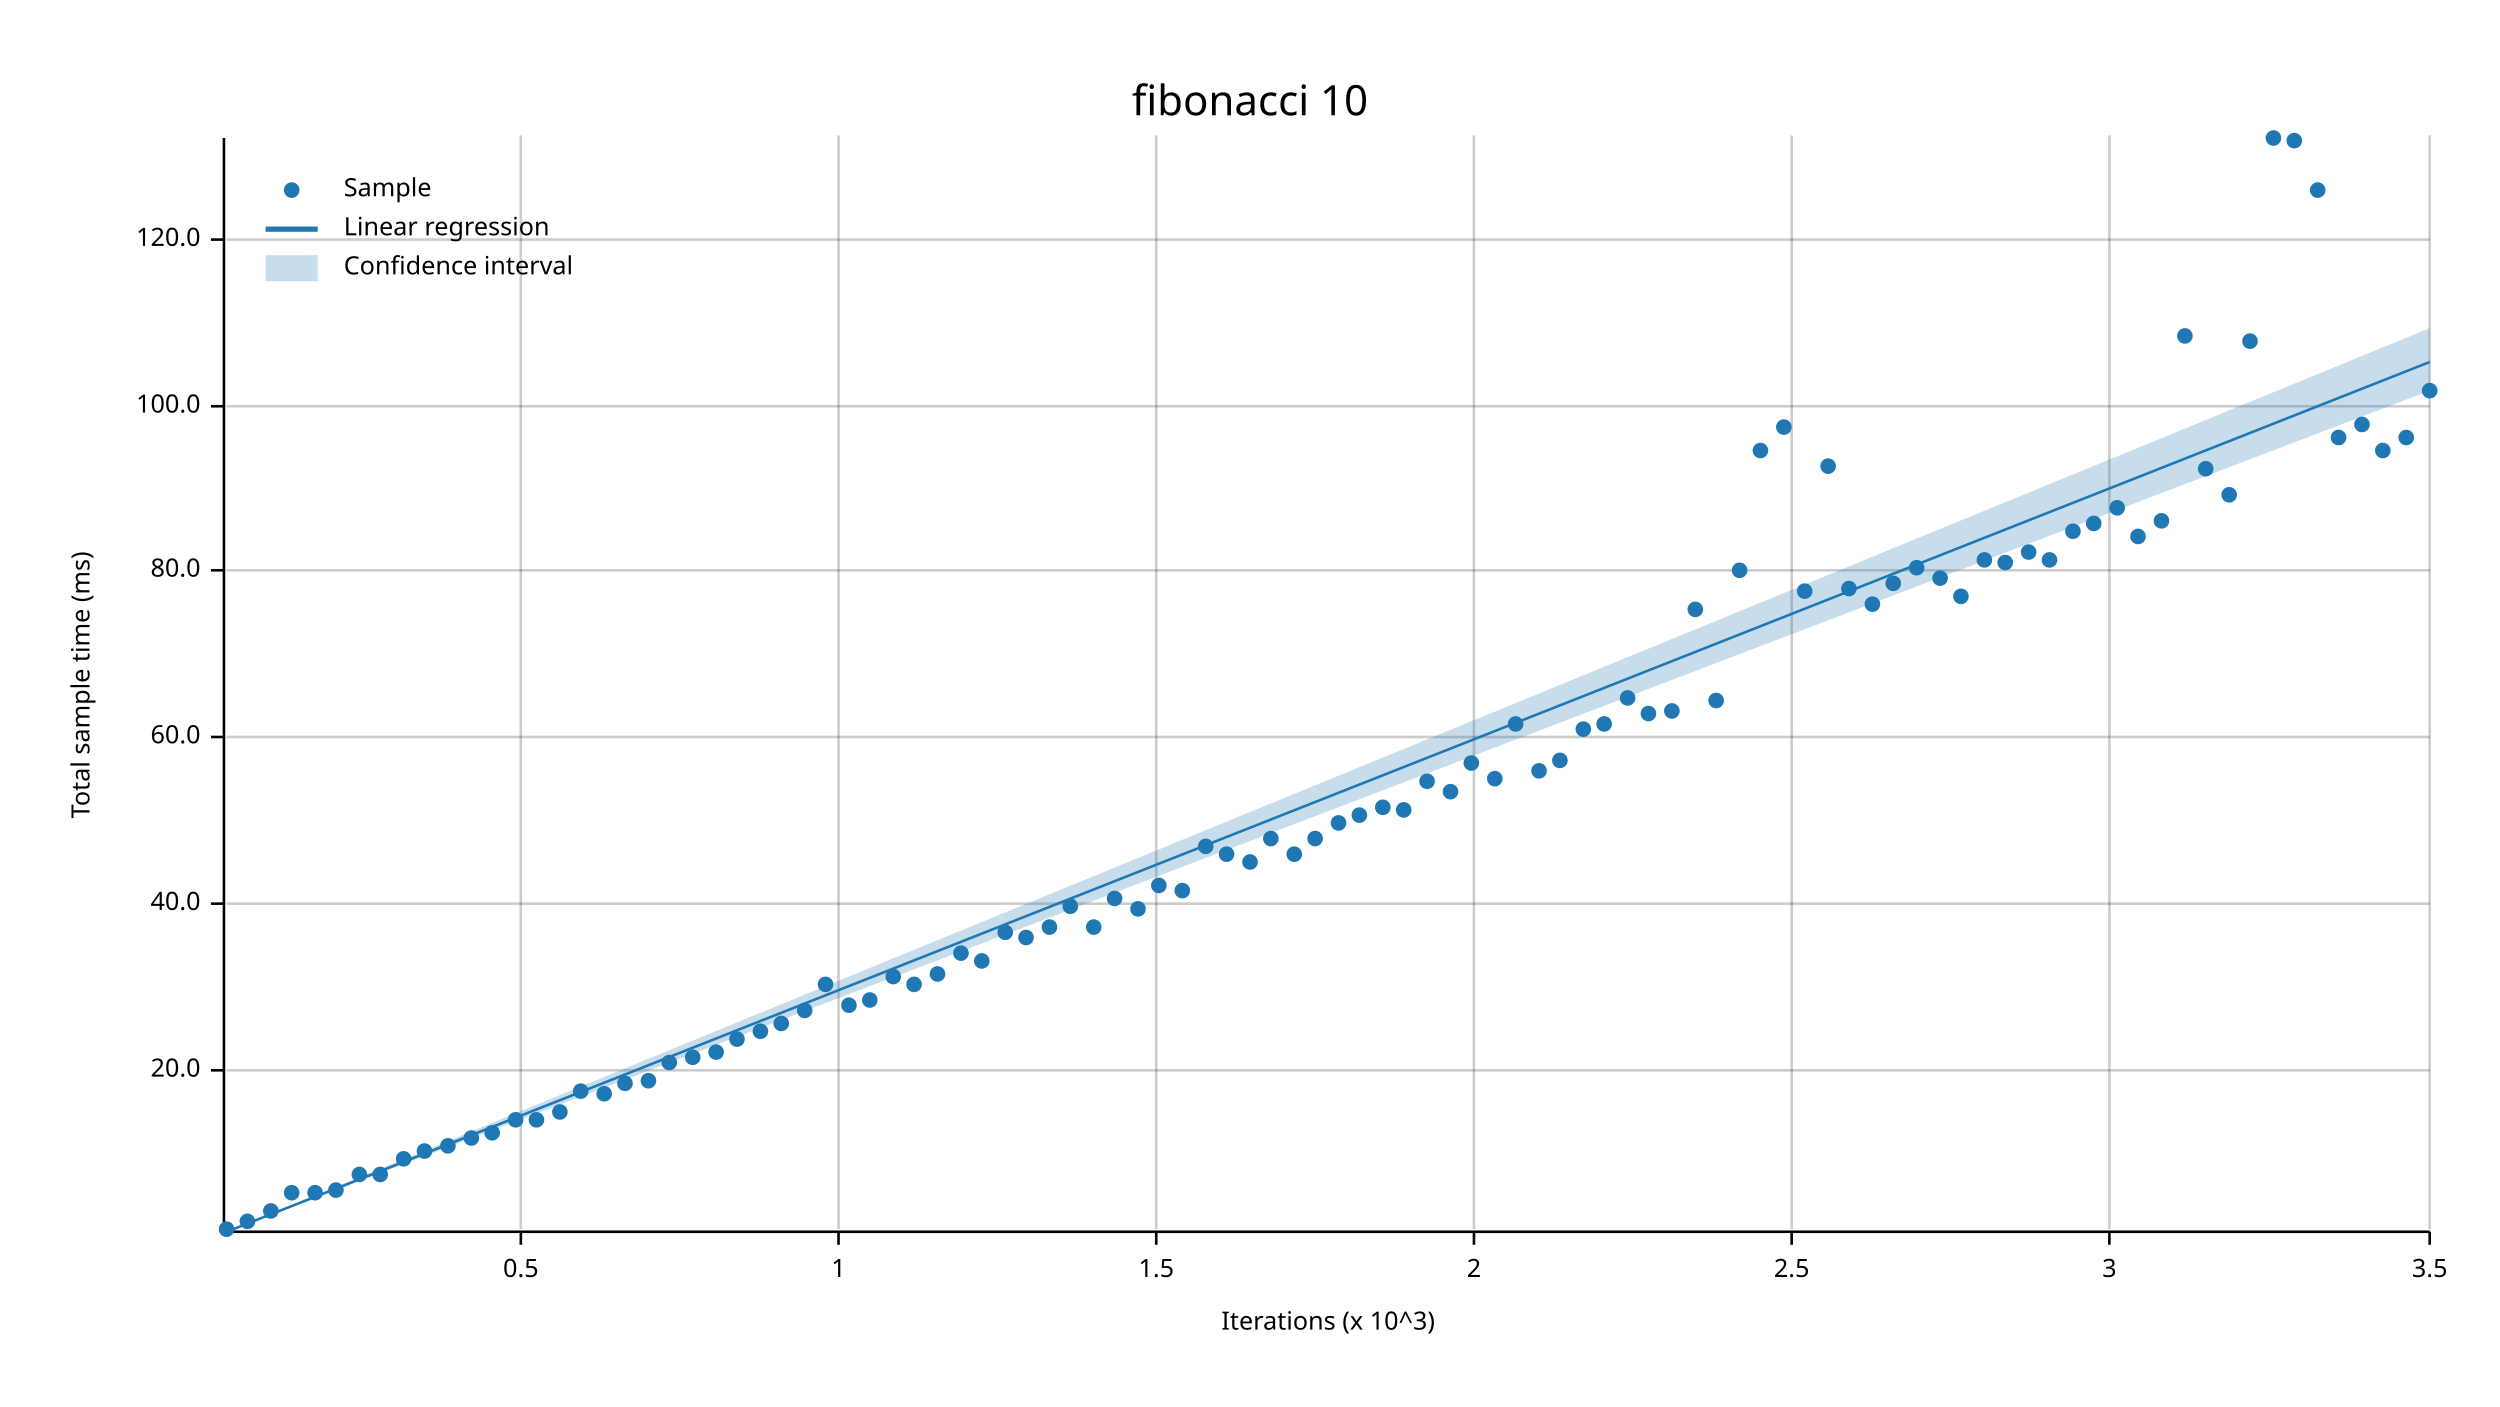
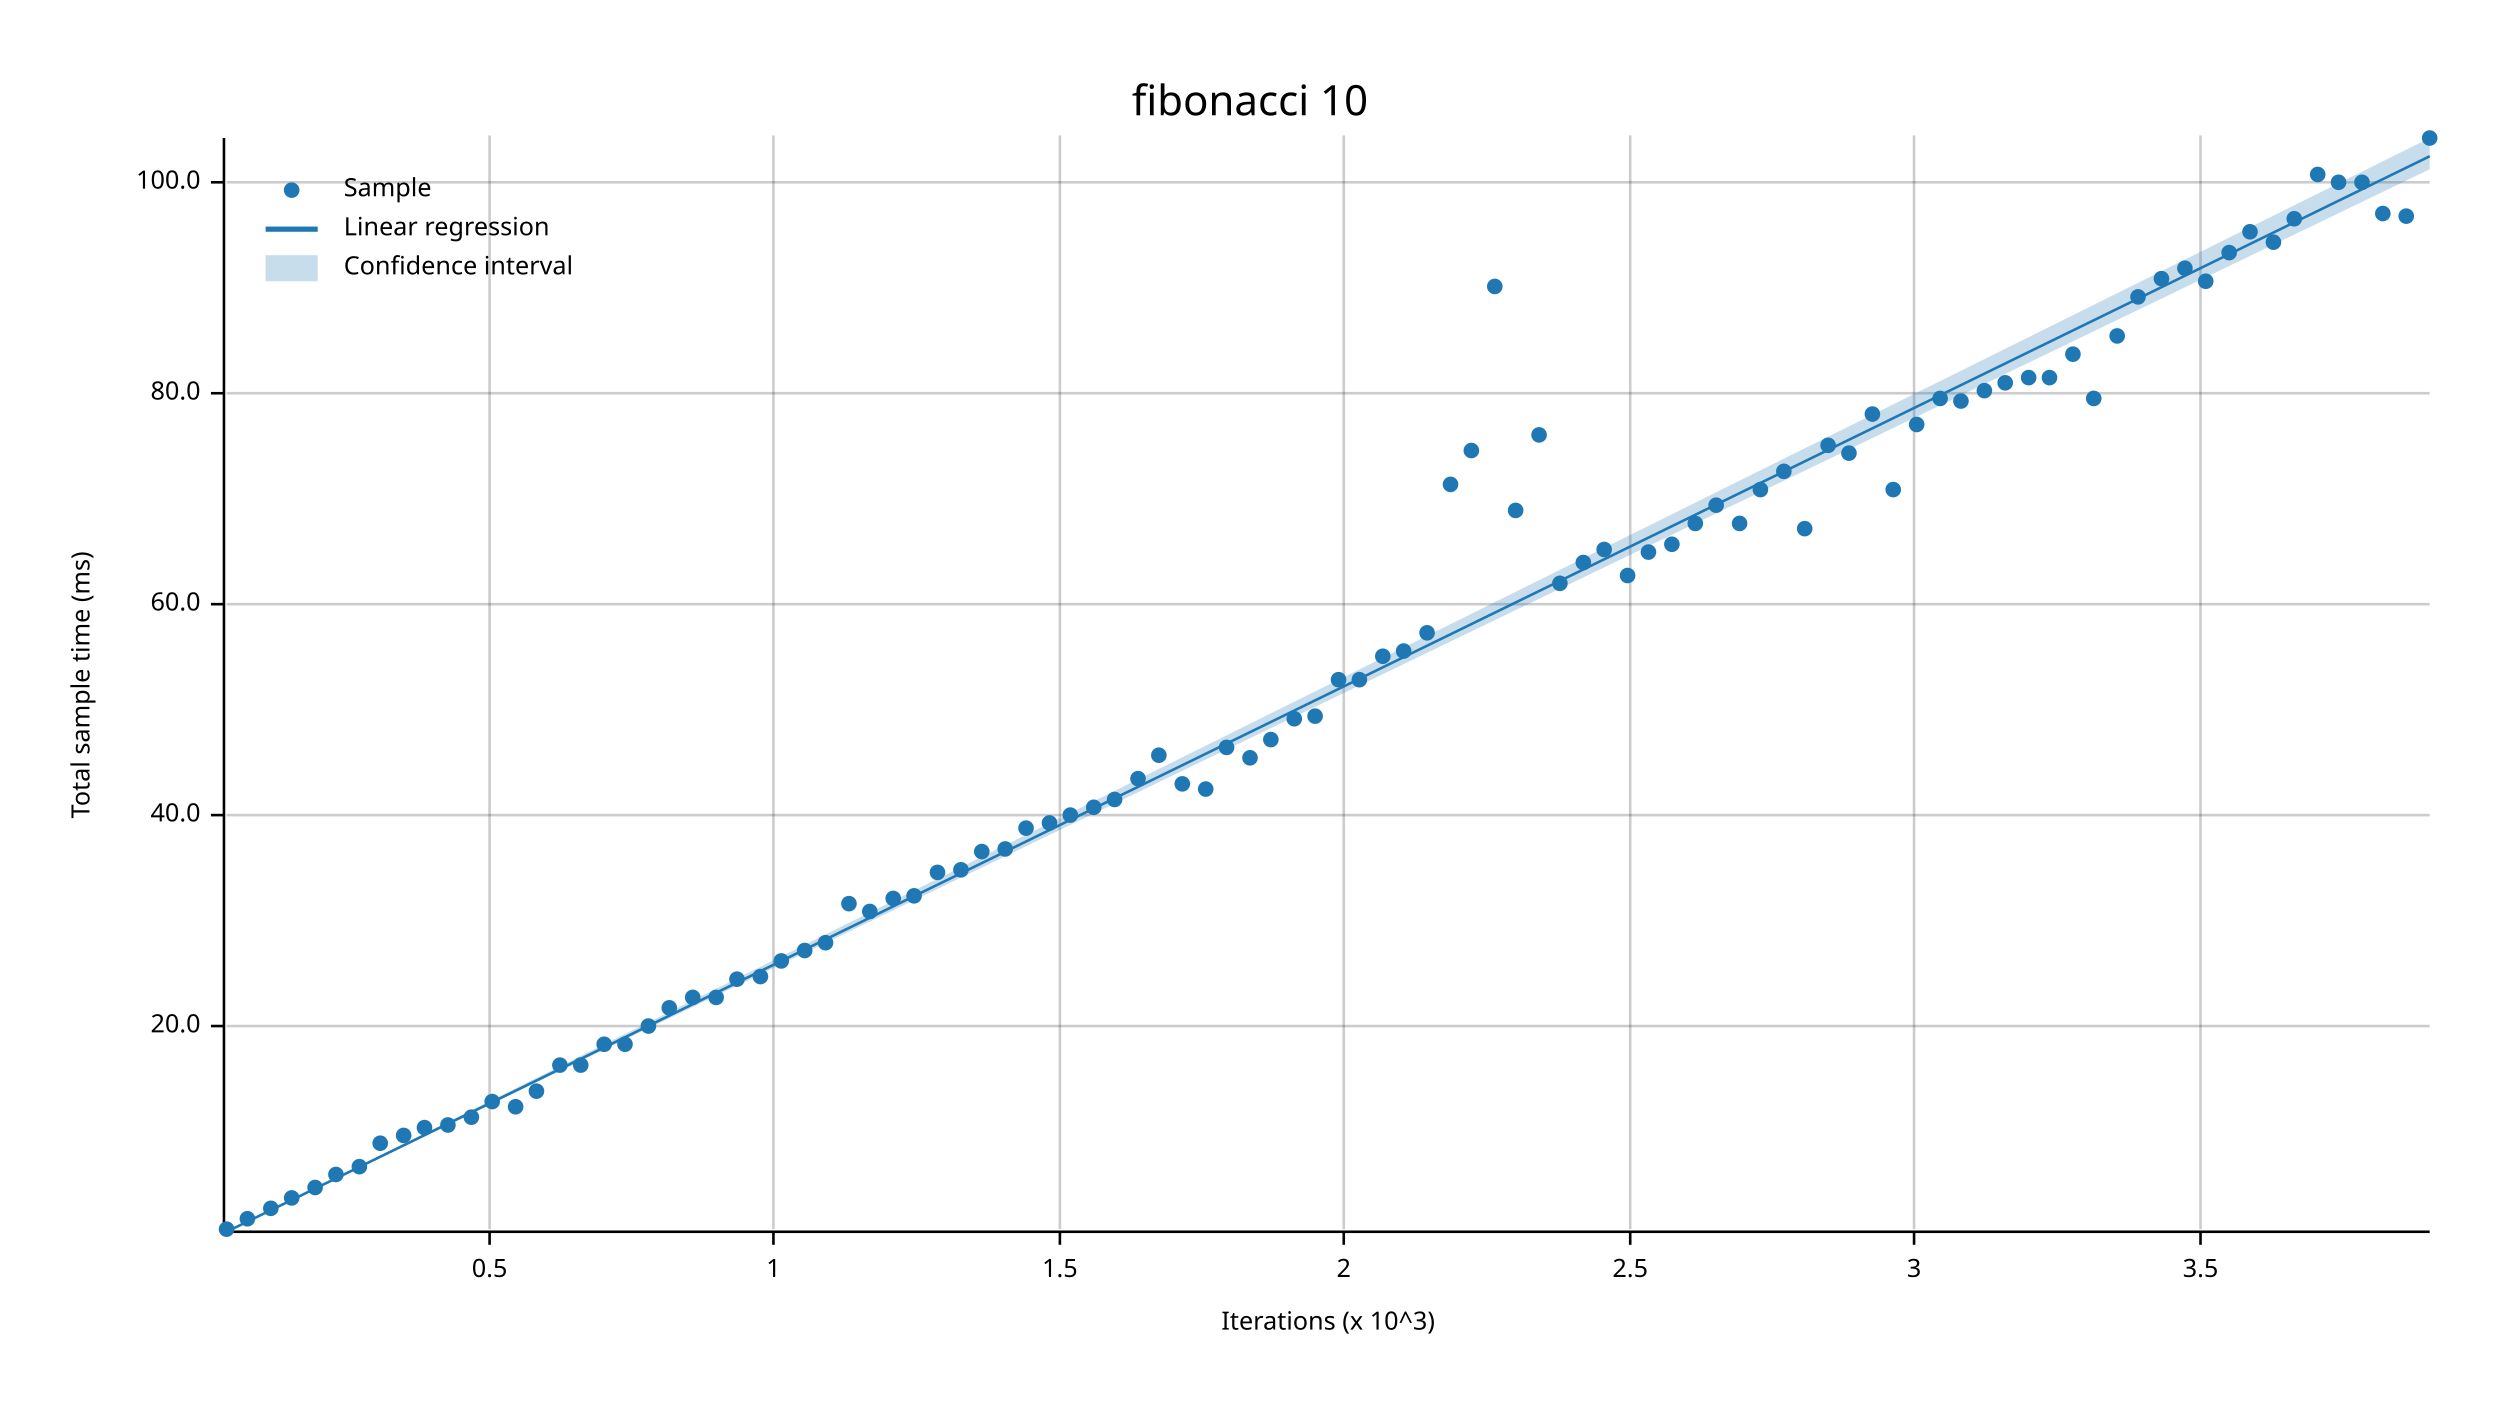
<svg xmlns="http://www.w3.org/2000/svg" width="960" height="540">
  <text x="480" y="32" dy="0.76em" text-anchor="middle" font-family="sans-serif" font-size="16.129" opacity="1" fill="#000000">
fibonacci 10
</text>
  <text x="27" y="263" dy="0.76em" text-anchor="middle" font-family="sans-serif" font-size="9.677" opacity="1" fill="#000000" transform="rotate(270, 27, 263)">
Total sample time (ms)
</text>
  <text x="510" y="513" dy="-0.5ex" text-anchor="middle" font-family="sans-serif" font-size="9.677" opacity="1" fill="#000000">
Iterations (x 10^3)
</text>
-   <line opacity="0.2" stroke="#000000" stroke-width="1" x1="200" y1="472" x2="200" y2="52" />
-   <line opacity="0.2" stroke="#000000" stroke-width="1" x1="322" y1="472" x2="322" y2="52" />
-   <line opacity="0.2" stroke="#000000" stroke-width="1" x1="444" y1="472" x2="444" y2="52" />
-   <line opacity="0.2" stroke="#000000" stroke-width="1" x1="566" y1="472" x2="566" y2="52" />
-   <line opacity="0.2" stroke="#000000" stroke-width="1" x1="688" y1="472" x2="688" y2="52" />
-   <line opacity="0.2" stroke="#000000" stroke-width="1" x1="810" y1="472" x2="810" y2="52" />
-   <line opacity="0.2" stroke="#000000" stroke-width="1" x1="933" y1="472" x2="933" y2="52" />
-   <line opacity="0.2" stroke="#000000" stroke-width="1" x1="87" y1="411" x2="933" y2="411" />
-   <line opacity="0.2" stroke="#000000" stroke-width="1" x1="87" y1="347" x2="933" y2="347" />
-   <line opacity="0.2" stroke="#000000" stroke-width="1" x1="87" y1="283" x2="933" y2="283" />
-   <line opacity="0.2" stroke="#000000" stroke-width="1" x1="87" y1="219" x2="933" y2="219" />
-   <line opacity="0.2" stroke="#000000" stroke-width="1" x1="87" y1="156" x2="933" y2="156" />
-   <line opacity="0.2" stroke="#000000" stroke-width="1" x1="87" y1="92" x2="933" y2="92" />
+   <line opacity="0.2" stroke="#000000" stroke-width="1" x1="188" y1="472" x2="188" y2="52" />
+   <line opacity="0.2" stroke="#000000" stroke-width="1" x1="297" y1="472" x2="297" y2="52" />
+   <line opacity="0.2" stroke="#000000" stroke-width="1" x1="407" y1="472" x2="407" y2="52" />
+   <line opacity="0.2" stroke="#000000" stroke-width="1" x1="516" y1="472" x2="516" y2="52" />
+   <line opacity="0.2" stroke="#000000" stroke-width="1" x1="626" y1="472" x2="626" y2="52" />
+   <line opacity="0.2" stroke="#000000" stroke-width="1" x1="735" y1="472" x2="735" y2="52" />
+   <line opacity="0.2" stroke="#000000" stroke-width="1" x1="845" y1="472" x2="845" y2="52" />
+   <line opacity="0.2" stroke="#000000" stroke-width="1" x1="87" y1="394" x2="933" y2="394" />
+   <line opacity="0.2" stroke="#000000" stroke-width="1" x1="87" y1="313" x2="933" y2="313" />
+   <line opacity="0.2" stroke="#000000" stroke-width="1" x1="87" y1="232" x2="933" y2="232" />
+   <line opacity="0.2" stroke="#000000" stroke-width="1" x1="87" y1="151" x2="933" y2="151" />
+   <line opacity="0.2" stroke="#000000" stroke-width="1" x1="87" y1="70" x2="933" y2="70" />
  <polyline fill="none" opacity="1" stroke="#000000" stroke-width="1" points="86,53 86,473 " />
-   <text x="77" y="411" dy="0.5ex" text-anchor="end" font-family="sans-serif" font-size="9.677" opacity="1" fill="#000000">
+   <text x="77" y="394" dy="0.5ex" text-anchor="end" font-family="sans-serif" font-size="9.677" opacity="1" fill="#000000">
20.0
</text>
-   <polyline fill="none" opacity="1" stroke="#000000" stroke-width="1" points="81,411 86,411 " />
-   <text x="77" y="347" dy="0.5ex" text-anchor="end" font-family="sans-serif" font-size="9.677" opacity="1" fill="#000000">
+   <polyline fill="none" opacity="1" stroke="#000000" stroke-width="1" points="81,394 86,394 " />
+   <text x="77" y="313" dy="0.5ex" text-anchor="end" font-family="sans-serif" font-size="9.677" opacity="1" fill="#000000">
40.0
</text>
-   <polyline fill="none" opacity="1" stroke="#000000" stroke-width="1" points="81,347 86,347 " />
-   <text x="77" y="283" dy="0.5ex" text-anchor="end" font-family="sans-serif" font-size="9.677" opacity="1" fill="#000000">
+   <polyline fill="none" opacity="1" stroke="#000000" stroke-width="1" points="81,313 86,313 " />
+   <text x="77" y="232" dy="0.5ex" text-anchor="end" font-family="sans-serif" font-size="9.677" opacity="1" fill="#000000">
60.0
</text>
-   <polyline fill="none" opacity="1" stroke="#000000" stroke-width="1" points="81,283 86,283 " />
-   <text x="77" y="219" dy="0.5ex" text-anchor="end" font-family="sans-serif" font-size="9.677" opacity="1" fill="#000000">
+   <polyline fill="none" opacity="1" stroke="#000000" stroke-width="1" points="81,232 86,232 " />
+   <text x="77" y="151" dy="0.5ex" text-anchor="end" font-family="sans-serif" font-size="9.677" opacity="1" fill="#000000">
80.0
</text>
-   <polyline fill="none" opacity="1" stroke="#000000" stroke-width="1" points="81,219 86,219 " />
-   <text x="77" y="156" dy="0.5ex" text-anchor="end" font-family="sans-serif" font-size="9.677" opacity="1" fill="#000000">
+   <polyline fill="none" opacity="1" stroke="#000000" stroke-width="1" points="81,151 86,151 " />
+   <text x="77" y="70" dy="0.5ex" text-anchor="end" font-family="sans-serif" font-size="9.677" opacity="1" fill="#000000">
100.0
</text>
-   <polyline fill="none" opacity="1" stroke="#000000" stroke-width="1" points="81,156 86,156 " />
-   <text x="77" y="92" dy="0.5ex" text-anchor="end" font-family="sans-serif" font-size="9.677" opacity="1" fill="#000000">
- 120.0
- </text>
-   <polyline fill="none" opacity="1" stroke="#000000" stroke-width="1" points="81,92 86,92 " />
+   <polyline fill="none" opacity="1" stroke="#000000" stroke-width="1" points="81,70 86,70 " />
  <polyline fill="none" opacity="1" stroke="#000000" stroke-width="1" points="87,473 933,473 " />
-   <text x="200" y="483" dy="0.76em" text-anchor="middle" font-family="sans-serif" font-size="9.677" opacity="1" fill="#000000">
+   <text x="188" y="483" dy="0.76em" text-anchor="middle" font-family="sans-serif" font-size="9.677" opacity="1" fill="#000000">
0.5
</text>
-   <polyline fill="none" opacity="1" stroke="#000000" stroke-width="1" points="200,473 200,478 " />
-   <text x="322" y="483" dy="0.76em" text-anchor="middle" font-family="sans-serif" font-size="9.677" opacity="1" fill="#000000">
+   <polyline fill="none" opacity="1" stroke="#000000" stroke-width="1" points="188,473 188,478 " />
+   <text x="297" y="483" dy="0.76em" text-anchor="middle" font-family="sans-serif" font-size="9.677" opacity="1" fill="#000000">
1
</text>
-   <polyline fill="none" opacity="1" stroke="#000000" stroke-width="1" points="322,473 322,478 " />
-   <text x="444" y="483" dy="0.76em" text-anchor="middle" font-family="sans-serif" font-size="9.677" opacity="1" fill="#000000">
+   <polyline fill="none" opacity="1" stroke="#000000" stroke-width="1" points="297,473 297,478 " />
+   <text x="407" y="483" dy="0.76em" text-anchor="middle" font-family="sans-serif" font-size="9.677" opacity="1" fill="#000000">
1.5
</text>
-   <polyline fill="none" opacity="1" stroke="#000000" stroke-width="1" points="444,473 444,478 " />
-   <text x="566" y="483" dy="0.76em" text-anchor="middle" font-family="sans-serif" font-size="9.677" opacity="1" fill="#000000">
+   <polyline fill="none" opacity="1" stroke="#000000" stroke-width="1" points="407,473 407,478 " />
+   <text x="516" y="483" dy="0.76em" text-anchor="middle" font-family="sans-serif" font-size="9.677" opacity="1" fill="#000000">
2
</text>
-   <polyline fill="none" opacity="1" stroke="#000000" stroke-width="1" points="566,473 566,478 " />
-   <text x="688" y="483" dy="0.76em" text-anchor="middle" font-family="sans-serif" font-size="9.677" opacity="1" fill="#000000">
+   <polyline fill="none" opacity="1" stroke="#000000" stroke-width="1" points="516,473 516,478 " />
+   <text x="626" y="483" dy="0.76em" text-anchor="middle" font-family="sans-serif" font-size="9.677" opacity="1" fill="#000000">
2.5
</text>
-   <polyline fill="none" opacity="1" stroke="#000000" stroke-width="1" points="688,473 688,478 " />
-   <text x="810" y="483" dy="0.76em" text-anchor="middle" font-family="sans-serif" font-size="9.677" opacity="1" fill="#000000">
+   <polyline fill="none" opacity="1" stroke="#000000" stroke-width="1" points="626,473 626,478 " />
+   <text x="735" y="483" dy="0.76em" text-anchor="middle" font-family="sans-serif" font-size="9.677" opacity="1" fill="#000000">
3
</text>
-   <polyline fill="none" opacity="1" stroke="#000000" stroke-width="1" points="810,473 810,478 " />
-   <text x="933" y="483" dy="0.76em" text-anchor="middle" font-family="sans-serif" font-size="9.677" opacity="1" fill="#000000">
+   <polyline fill="none" opacity="1" stroke="#000000" stroke-width="1" points="735,473 735,478 " />
+   <text x="845" y="483" dy="0.76em" text-anchor="middle" font-family="sans-serif" font-size="9.677" opacity="1" fill="#000000">
3.5
</text>
-   <polyline fill="none" opacity="1" stroke="#000000" stroke-width="1" points="933,473 933,478 " />
+   <polyline fill="none" opacity="1" stroke="#000000" stroke-width="1" points="845,473 845,478 " />
  <circle cx="87" cy="472" r="3" opacity="1" fill="#1F78B4" stroke="none" />
-   <circle cx="95" cy="469" r="3" opacity="1" fill="#1F78B4" stroke="none" />
-   <circle cx="104" cy="465" r="3" opacity="1" fill="#1F78B4" stroke="none" />
-   <circle cx="112" cy="458" r="3" opacity="1" fill="#1F78B4" stroke="none" />
-   <circle cx="121" cy="458" r="3" opacity="1" fill="#1F78B4" stroke="none" />
-   <circle cx="129" cy="457" r="3" opacity="1" fill="#1F78B4" stroke="none" />
-   <circle cx="138" cy="451" r="3" opacity="1" fill="#1F78B4" stroke="none" />
-   <circle cx="146" cy="451" r="3" opacity="1" fill="#1F78B4" stroke="none" />
-   <circle cx="155" cy="445" r="3" opacity="1" fill="#1F78B4" stroke="none" />
-   <circle cx="163" cy="442" r="3" opacity="1" fill="#1F78B4" stroke="none" />
-   <circle cx="172" cy="440" r="3" opacity="1" fill="#1F78B4" stroke="none" />
-   <circle cx="181" cy="437" r="3" opacity="1" fill="#1F78B4" stroke="none" />
-   <circle cx="189" cy="435" r="3" opacity="1" fill="#1F78B4" stroke="none" />
-   <circle cx="198" cy="430" r="3" opacity="1" fill="#1F78B4" stroke="none" />
-   <circle cx="206" cy="430" r="3" opacity="1" fill="#1F78B4" stroke="none" />
-   <circle cx="215" cy="427" r="3" opacity="1" fill="#1F78B4" stroke="none" />
-   <circle cx="223" cy="419" r="3" opacity="1" fill="#1F78B4" stroke="none" />
-   <circle cx="232" cy="420" r="3" opacity="1" fill="#1F78B4" stroke="none" />
-   <circle cx="240" cy="416" r="3" opacity="1" fill="#1F78B4" stroke="none" />
-   <circle cx="249" cy="415" r="3" opacity="1" fill="#1F78B4" stroke="none" />
-   <circle cx="257" cy="408" r="3" opacity="1" fill="#1F78B4" stroke="none" />
-   <circle cx="266" cy="406" r="3" opacity="1" fill="#1F78B4" stroke="none" />
-   <circle cx="275" cy="404" r="3" opacity="1" fill="#1F78B4" stroke="none" />
-   <circle cx="283" cy="399" r="3" opacity="1" fill="#1F78B4" stroke="none" />
-   <circle cx="292" cy="396" r="3" opacity="1" fill="#1F78B4" stroke="none" />
-   <circle cx="300" cy="393" r="3" opacity="1" fill="#1F78B4" stroke="none" />
-   <circle cx="309" cy="388" r="3" opacity="1" fill="#1F78B4" stroke="none" />
-   <circle cx="317" cy="378" r="3" opacity="1" fill="#1F78B4" stroke="none" />
-   <circle cx="326" cy="386" r="3" opacity="1" fill="#1F78B4" stroke="none" />
-   <circle cx="334" cy="384" r="3" opacity="1" fill="#1F78B4" stroke="none" />
-   <circle cx="343" cy="375" r="3" opacity="1" fill="#1F78B4" stroke="none" />
-   <circle cx="351" cy="378" r="3" opacity="1" fill="#1F78B4" stroke="none" />
-   <circle cx="360" cy="374" r="3" opacity="1" fill="#1F78B4" stroke="none" />
-   <circle cx="369" cy="366" r="3" opacity="1" fill="#1F78B4" stroke="none" />
-   <circle cx="377" cy="369" r="3" opacity="1" fill="#1F78B4" stroke="none" />
-   <circle cx="386" cy="358" r="3" opacity="1" fill="#1F78B4" stroke="none" />
-   <circle cx="394" cy="360" r="3" opacity="1" fill="#1F78B4" stroke="none" />
-   <circle cx="403" cy="356" r="3" opacity="1" fill="#1F78B4" stroke="none" />
-   <circle cx="411" cy="348" r="3" opacity="1" fill="#1F78B4" stroke="none" />
-   <circle cx="420" cy="356" r="3" opacity="1" fill="#1F78B4" stroke="none" />
-   <circle cx="428" cy="345" r="3" opacity="1" fill="#1F78B4" stroke="none" />
-   <circle cx="437" cy="349" r="3" opacity="1" fill="#1F78B4" stroke="none" />
-   <circle cx="445" cy="340" r="3" opacity="1" fill="#1F78B4" stroke="none" />
-   <circle cx="454" cy="342" r="3" opacity="1" fill="#1F78B4" stroke="none" />
-   <circle cx="463" cy="325" r="3" opacity="1" fill="#1F78B4" stroke="none" />
-   <circle cx="471" cy="328" r="3" opacity="1" fill="#1F78B4" stroke="none" />
-   <circle cx="480" cy="331" r="3" opacity="1" fill="#1F78B4" stroke="none" />
-   <circle cx="488" cy="322" r="3" opacity="1" fill="#1F78B4" stroke="none" />
-   <circle cx="497" cy="328" r="3" opacity="1" fill="#1F78B4" stroke="none" />
-   <circle cx="505" cy="322" r="3" opacity="1" fill="#1F78B4" stroke="none" />
-   <circle cx="514" cy="316" r="3" opacity="1" fill="#1F78B4" stroke="none" />
-   <circle cx="522" cy="313" r="3" opacity="1" fill="#1F78B4" stroke="none" />
-   <circle cx="531" cy="310" r="3" opacity="1" fill="#1F78B4" stroke="none" />
-   <circle cx="539" cy="311" r="3" opacity="1" fill="#1F78B4" stroke="none" />
-   <circle cx="548" cy="300" r="3" opacity="1" fill="#1F78B4" stroke="none" />
-   <circle cx="557" cy="304" r="3" opacity="1" fill="#1F78B4" stroke="none" />
-   <circle cx="565" cy="293" r="3" opacity="1" fill="#1F78B4" stroke="none" />
-   <circle cx="574" cy="299" r="3" opacity="1" fill="#1F78B4" stroke="none" />
-   <circle cx="582" cy="278" r="3" opacity="1" fill="#1F78B4" stroke="none" />
-   <circle cx="591" cy="296" r="3" opacity="1" fill="#1F78B4" stroke="none" />
-   <circle cx="599" cy="292" r="3" opacity="1" fill="#1F78B4" stroke="none" />
-   <circle cx="608" cy="280" r="3" opacity="1" fill="#1F78B4" stroke="none" />
-   <circle cx="616" cy="278" r="3" opacity="1" fill="#1F78B4" stroke="none" />
-   <circle cx="625" cy="268" r="3" opacity="1" fill="#1F78B4" stroke="none" />
-   <circle cx="633" cy="274" r="3" opacity="1" fill="#1F78B4" stroke="none" />
-   <circle cx="642" cy="273" r="3" opacity="1" fill="#1F78B4" stroke="none" />
-   <circle cx="651" cy="234" r="3" opacity="1" fill="#1F78B4" stroke="none" />
-   <circle cx="659" cy="269" r="3" opacity="1" fill="#1F78B4" stroke="none" />
-   <circle cx="668" cy="219" r="3" opacity="1" fill="#1F78B4" stroke="none" />
-   <circle cx="676" cy="173" r="3" opacity="1" fill="#1F78B4" stroke="none" />
-   <circle cx="685" cy="164" r="3" opacity="1" fill="#1F78B4" stroke="none" />
-   <circle cx="693" cy="227" r="3" opacity="1" fill="#1F78B4" stroke="none" />
-   <circle cx="702" cy="179" r="3" opacity="1" fill="#1F78B4" stroke="none" />
-   <circle cx="710" cy="226" r="3" opacity="1" fill="#1F78B4" stroke="none" />
-   <circle cx="719" cy="232" r="3" opacity="1" fill="#1F78B4" stroke="none" />
-   <circle cx="727" cy="224" r="3" opacity="1" fill="#1F78B4" stroke="none" />
-   <circle cx="736" cy="218" r="3" opacity="1" fill="#1F78B4" stroke="none" />
-   <circle cx="745" cy="222" r="3" opacity="1" fill="#1F78B4" stroke="none" />
-   <circle cx="753" cy="229" r="3" opacity="1" fill="#1F78B4" stroke="none" />
-   <circle cx="762" cy="215" r="3" opacity="1" fill="#1F78B4" stroke="none" />
-   <circle cx="770" cy="216" r="3" opacity="1" fill="#1F78B4" stroke="none" />
-   <circle cx="779" cy="212" r="3" opacity="1" fill="#1F78B4" stroke="none" />
-   <circle cx="787" cy="215" r="3" opacity="1" fill="#1F78B4" stroke="none" />
-   <circle cx="796" cy="204" r="3" opacity="1" fill="#1F78B4" stroke="none" />
-   <circle cx="804" cy="201" r="3" opacity="1" fill="#1F78B4" stroke="none" />
-   <circle cx="813" cy="195" r="3" opacity="1" fill="#1F78B4" stroke="none" />
-   <circle cx="821" cy="206" r="3" opacity="1" fill="#1F78B4" stroke="none" />
-   <circle cx="830" cy="200" r="3" opacity="1" fill="#1F78B4" stroke="none" />
-   <circle cx="839" cy="129" r="3" opacity="1" fill="#1F78B4" stroke="none" />
-   <circle cx="847" cy="180" r="3" opacity="1" fill="#1F78B4" stroke="none" />
-   <circle cx="856" cy="190" r="3" opacity="1" fill="#1F78B4" stroke="none" />
-   <circle cx="864" cy="131" r="3" opacity="1" fill="#1F78B4" stroke="none" />
-   <circle cx="873" cy="53" r="3" opacity="1" fill="#1F78B4" stroke="none" />
-   <circle cx="881" cy="54" r="3" opacity="1" fill="#1F78B4" stroke="none" />
-   <circle cx="890" cy="73" r="3" opacity="1" fill="#1F78B4" stroke="none" />
-   <circle cx="898" cy="168" r="3" opacity="1" fill="#1F78B4" stroke="none" />
-   <circle cx="907" cy="163" r="3" opacity="1" fill="#1F78B4" stroke="none" />
-   <circle cx="915" cy="173" r="3" opacity="1" fill="#1F78B4" stroke="none" />
-   <circle cx="924" cy="168" r="3" opacity="1" fill="#1F78B4" stroke="none" />
-   <circle cx="933" cy="150" r="3" opacity="1" fill="#1F78B4" stroke="none" />
-   <polyline fill="none" opacity="1" stroke="#1F78B4" stroke-width="1" points="87,473 933,139 " />
-   <polygon opacity="0.25" fill="#1F78B4" points="87,473 933,150 933,126 " />
+   <circle cx="95" cy="468" r="3" opacity="1" fill="#1F78B4" stroke="none" />
+   <circle cx="104" cy="464" r="3" opacity="1" fill="#1F78B4" stroke="none" />
+   <circle cx="112" cy="460" r="3" opacity="1" fill="#1F78B4" stroke="none" />
+   <circle cx="121" cy="456" r="3" opacity="1" fill="#1F78B4" stroke="none" />
+   <circle cx="129" cy="451" r="3" opacity="1" fill="#1F78B4" stroke="none" />
+   <circle cx="138" cy="448" r="3" opacity="1" fill="#1F78B4" stroke="none" />
+   <circle cx="146" cy="439" r="3" opacity="1" fill="#1F78B4" stroke="none" />
+   <circle cx="155" cy="436" r="3" opacity="1" fill="#1F78B4" stroke="none" />
+   <circle cx="163" cy="433" r="3" opacity="1" fill="#1F78B4" stroke="none" />
+   <circle cx="172" cy="432" r="3" opacity="1" fill="#1F78B4" stroke="none" />
+   <circle cx="181" cy="429" r="3" opacity="1" fill="#1F78B4" stroke="none" />
+   <circle cx="189" cy="423" r="3" opacity="1" fill="#1F78B4" stroke="none" />
+   <circle cx="198" cy="425" r="3" opacity="1" fill="#1F78B4" stroke="none" />
+   <circle cx="206" cy="419" r="3" opacity="1" fill="#1F78B4" stroke="none" />
+   <circle cx="215" cy="409" r="3" opacity="1" fill="#1F78B4" stroke="none" />
+   <circle cx="223" cy="409" r="3" opacity="1" fill="#1F78B4" stroke="none" />
+   <circle cx="232" cy="401" r="3" opacity="1" fill="#1F78B4" stroke="none" />
+   <circle cx="240" cy="401" r="3" opacity="1" fill="#1F78B4" stroke="none" />
+   <circle cx="249" cy="394" r="3" opacity="1" fill="#1F78B4" stroke="none" />
+   <circle cx="257" cy="387" r="3" opacity="1" fill="#1F78B4" stroke="none" />
+   <circle cx="266" cy="383" r="3" opacity="1" fill="#1F78B4" stroke="none" />
+   <circle cx="275" cy="383" r="3" opacity="1" fill="#1F78B4" stroke="none" />
+   <circle cx="283" cy="376" r="3" opacity="1" fill="#1F78B4" stroke="none" />
+   <circle cx="292" cy="375" r="3" opacity="1" fill="#1F78B4" stroke="none" />
+   <circle cx="300" cy="369" r="3" opacity="1" fill="#1F78B4" stroke="none" />
+   <circle cx="309" cy="365" r="3" opacity="1" fill="#1F78B4" stroke="none" />
+   <circle cx="317" cy="362" r="3" opacity="1" fill="#1F78B4" stroke="none" />
+   <circle cx="326" cy="347" r="3" opacity="1" fill="#1F78B4" stroke="none" />
+   <circle cx="334" cy="350" r="3" opacity="1" fill="#1F78B4" stroke="none" />
+   <circle cx="343" cy="345" r="3" opacity="1" fill="#1F78B4" stroke="none" />
+   <circle cx="351" cy="344" r="3" opacity="1" fill="#1F78B4" stroke="none" />
+   <circle cx="360" cy="335" r="3" opacity="1" fill="#1F78B4" stroke="none" />
+   <circle cx="369" cy="334" r="3" opacity="1" fill="#1F78B4" stroke="none" />
+   <circle cx="377" cy="327" r="3" opacity="1" fill="#1F78B4" stroke="none" />
+   <circle cx="386" cy="326" r="3" opacity="1" fill="#1F78B4" stroke="none" />
+   <circle cx="394" cy="318" r="3" opacity="1" fill="#1F78B4" stroke="none" />
+   <circle cx="403" cy="316" r="3" opacity="1" fill="#1F78B4" stroke="none" />
+   <circle cx="411" cy="313" r="3" opacity="1" fill="#1F78B4" stroke="none" />
+   <circle cx="420" cy="310" r="3" opacity="1" fill="#1F78B4" stroke="none" />
+   <circle cx="428" cy="307" r="3" opacity="1" fill="#1F78B4" stroke="none" />
+   <circle cx="437" cy="299" r="3" opacity="1" fill="#1F78B4" stroke="none" />
+   <circle cx="445" cy="290" r="3" opacity="1" fill="#1F78B4" stroke="none" />
+   <circle cx="454" cy="301" r="3" opacity="1" fill="#1F78B4" stroke="none" />
+   <circle cx="463" cy="303" r="3" opacity="1" fill="#1F78B4" stroke="none" />
+   <circle cx="471" cy="287" r="3" opacity="1" fill="#1F78B4" stroke="none" />
+   <circle cx="480" cy="291" r="3" opacity="1" fill="#1F78B4" stroke="none" />
+   <circle cx="488" cy="284" r="3" opacity="1" fill="#1F78B4" stroke="none" />
+   <circle cx="497" cy="276" r="3" opacity="1" fill="#1F78B4" stroke="none" />
+   <circle cx="505" cy="275" r="3" opacity="1" fill="#1F78B4" stroke="none" />
+   <circle cx="514" cy="261" r="3" opacity="1" fill="#1F78B4" stroke="none" />
+   <circle cx="522" cy="261" r="3" opacity="1" fill="#1F78B4" stroke="none" />
+   <circle cx="531" cy="252" r="3" opacity="1" fill="#1F78B4" stroke="none" />
+   <circle cx="539" cy="250" r="3" opacity="1" fill="#1F78B4" stroke="none" />
+   <circle cx="548" cy="243" r="3" opacity="1" fill="#1F78B4" stroke="none" />
+   <circle cx="557" cy="186" r="3" opacity="1" fill="#1F78B4" stroke="none" />
+   <circle cx="565" cy="173" r="3" opacity="1" fill="#1F78B4" stroke="none" />
+   <circle cx="574" cy="110" r="3" opacity="1" fill="#1F78B4" stroke="none" />
+   <circle cx="582" cy="196" r="3" opacity="1" fill="#1F78B4" stroke="none" />
+   <circle cx="591" cy="167" r="3" opacity="1" fill="#1F78B4" stroke="none" />
+   <circle cx="599" cy="224" r="3" opacity="1" fill="#1F78B4" stroke="none" />
+   <circle cx="608" cy="216" r="3" opacity="1" fill="#1F78B4" stroke="none" />
+   <circle cx="616" cy="211" r="3" opacity="1" fill="#1F78B4" stroke="none" />
+   <circle cx="625" cy="221" r="3" opacity="1" fill="#1F78B4" stroke="none" />
+   <circle cx="633" cy="212" r="3" opacity="1" fill="#1F78B4" stroke="none" />
+   <circle cx="642" cy="209" r="3" opacity="1" fill="#1F78B4" stroke="none" />
+   <circle cx="651" cy="201" r="3" opacity="1" fill="#1F78B4" stroke="none" />
+   <circle cx="659" cy="194" r="3" opacity="1" fill="#1F78B4" stroke="none" />
+   <circle cx="668" cy="201" r="3" opacity="1" fill="#1F78B4" stroke="none" />
+   <circle cx="676" cy="188" r="3" opacity="1" fill="#1F78B4" stroke="none" />
+   <circle cx="685" cy="181" r="3" opacity="1" fill="#1F78B4" stroke="none" />
+   <circle cx="693" cy="203" r="3" opacity="1" fill="#1F78B4" stroke="none" />
+   <circle cx="702" cy="171" r="3" opacity="1" fill="#1F78B4" stroke="none" />
+   <circle cx="710" cy="174" r="3" opacity="1" fill="#1F78B4" stroke="none" />
+   <circle cx="719" cy="159" r="3" opacity="1" fill="#1F78B4" stroke="none" />
+   <circle cx="727" cy="188" r="3" opacity="1" fill="#1F78B4" stroke="none" />
+   <circle cx="736" cy="163" r="3" opacity="1" fill="#1F78B4" stroke="none" />
+   <circle cx="745" cy="153" r="3" opacity="1" fill="#1F78B4" stroke="none" />
+   <circle cx="753" cy="154" r="3" opacity="1" fill="#1F78B4" stroke="none" />
+   <circle cx="762" cy="150" r="3" opacity="1" fill="#1F78B4" stroke="none" />
+   <circle cx="770" cy="147" r="3" opacity="1" fill="#1F78B4" stroke="none" />
+   <circle cx="779" cy="145" r="3" opacity="1" fill="#1F78B4" stroke="none" />
+   <circle cx="787" cy="145" r="3" opacity="1" fill="#1F78B4" stroke="none" />
+   <circle cx="796" cy="136" r="3" opacity="1" fill="#1F78B4" stroke="none" />
+   <circle cx="804" cy="153" r="3" opacity="1" fill="#1F78B4" stroke="none" />
+   <circle cx="813" cy="129" r="3" opacity="1" fill="#1F78B4" stroke="none" />
+   <circle cx="821" cy="114" r="3" opacity="1" fill="#1F78B4" stroke="none" />
+   <circle cx="830" cy="107" r="3" opacity="1" fill="#1F78B4" stroke="none" />
+   <circle cx="839" cy="103" r="3" opacity="1" fill="#1F78B4" stroke="none" />
+   <circle cx="847" cy="108" r="3" opacity="1" fill="#1F78B4" stroke="none" />
+   <circle cx="856" cy="97" r="3" opacity="1" fill="#1F78B4" stroke="none" />
+   <circle cx="864" cy="89" r="3" opacity="1" fill="#1F78B4" stroke="none" />
+   <circle cx="873" cy="93" r="3" opacity="1" fill="#1F78B4" stroke="none" />
+   <circle cx="881" cy="84" r="3" opacity="1" fill="#1F78B4" stroke="none" />
+   <circle cx="890" cy="67" r="3" opacity="1" fill="#1F78B4" stroke="none" />
+   <circle cx="898" cy="70" r="3" opacity="1" fill="#1F78B4" stroke="none" />
+   <circle cx="907" cy="70" r="3" opacity="1" fill="#1F78B4" stroke="none" />
+   <circle cx="915" cy="82" r="3" opacity="1" fill="#1F78B4" stroke="none" />
+   <circle cx="924" cy="83" r="3" opacity="1" fill="#1F78B4" stroke="none" />
+   <circle cx="933" cy="53" r="3" opacity="1" fill="#1F78B4" stroke="none" />
+   <polyline fill="none" opacity="1" stroke="#1F78B4" stroke-width="1" points="87,473 933,60 " />
+   <polygon opacity="0.25" fill="#1F78B4" points="87,473 933,65 933,53 " />
  <text x="132" y="68" dy="0.76em" text-anchor="start" font-family="sans-serif" font-size="9.677" opacity="1" fill="#000000">
Sample
</text>
  <text x="132" y="83" dy="0.76em" text-anchor="start" font-family="sans-serif" font-size="9.677" opacity="1" fill="#000000">
Linear regression
</text>
  <text x="132" y="98" dy="0.76em" text-anchor="start" font-family="sans-serif" font-size="9.677" opacity="1" fill="#000000">
Confidence interval
</text>
  <circle cx="112" cy="73" r="3" opacity="1" fill="#1F78B4" stroke="none" />
  <polyline fill="none" opacity="1" stroke="#1F78B4" stroke-width="2" points="102,88 122,88 " />
  <rect x="102" y="98" width="20" height="10" opacity="0.25" fill="#1F78B4" stroke="none" />
</svg>
